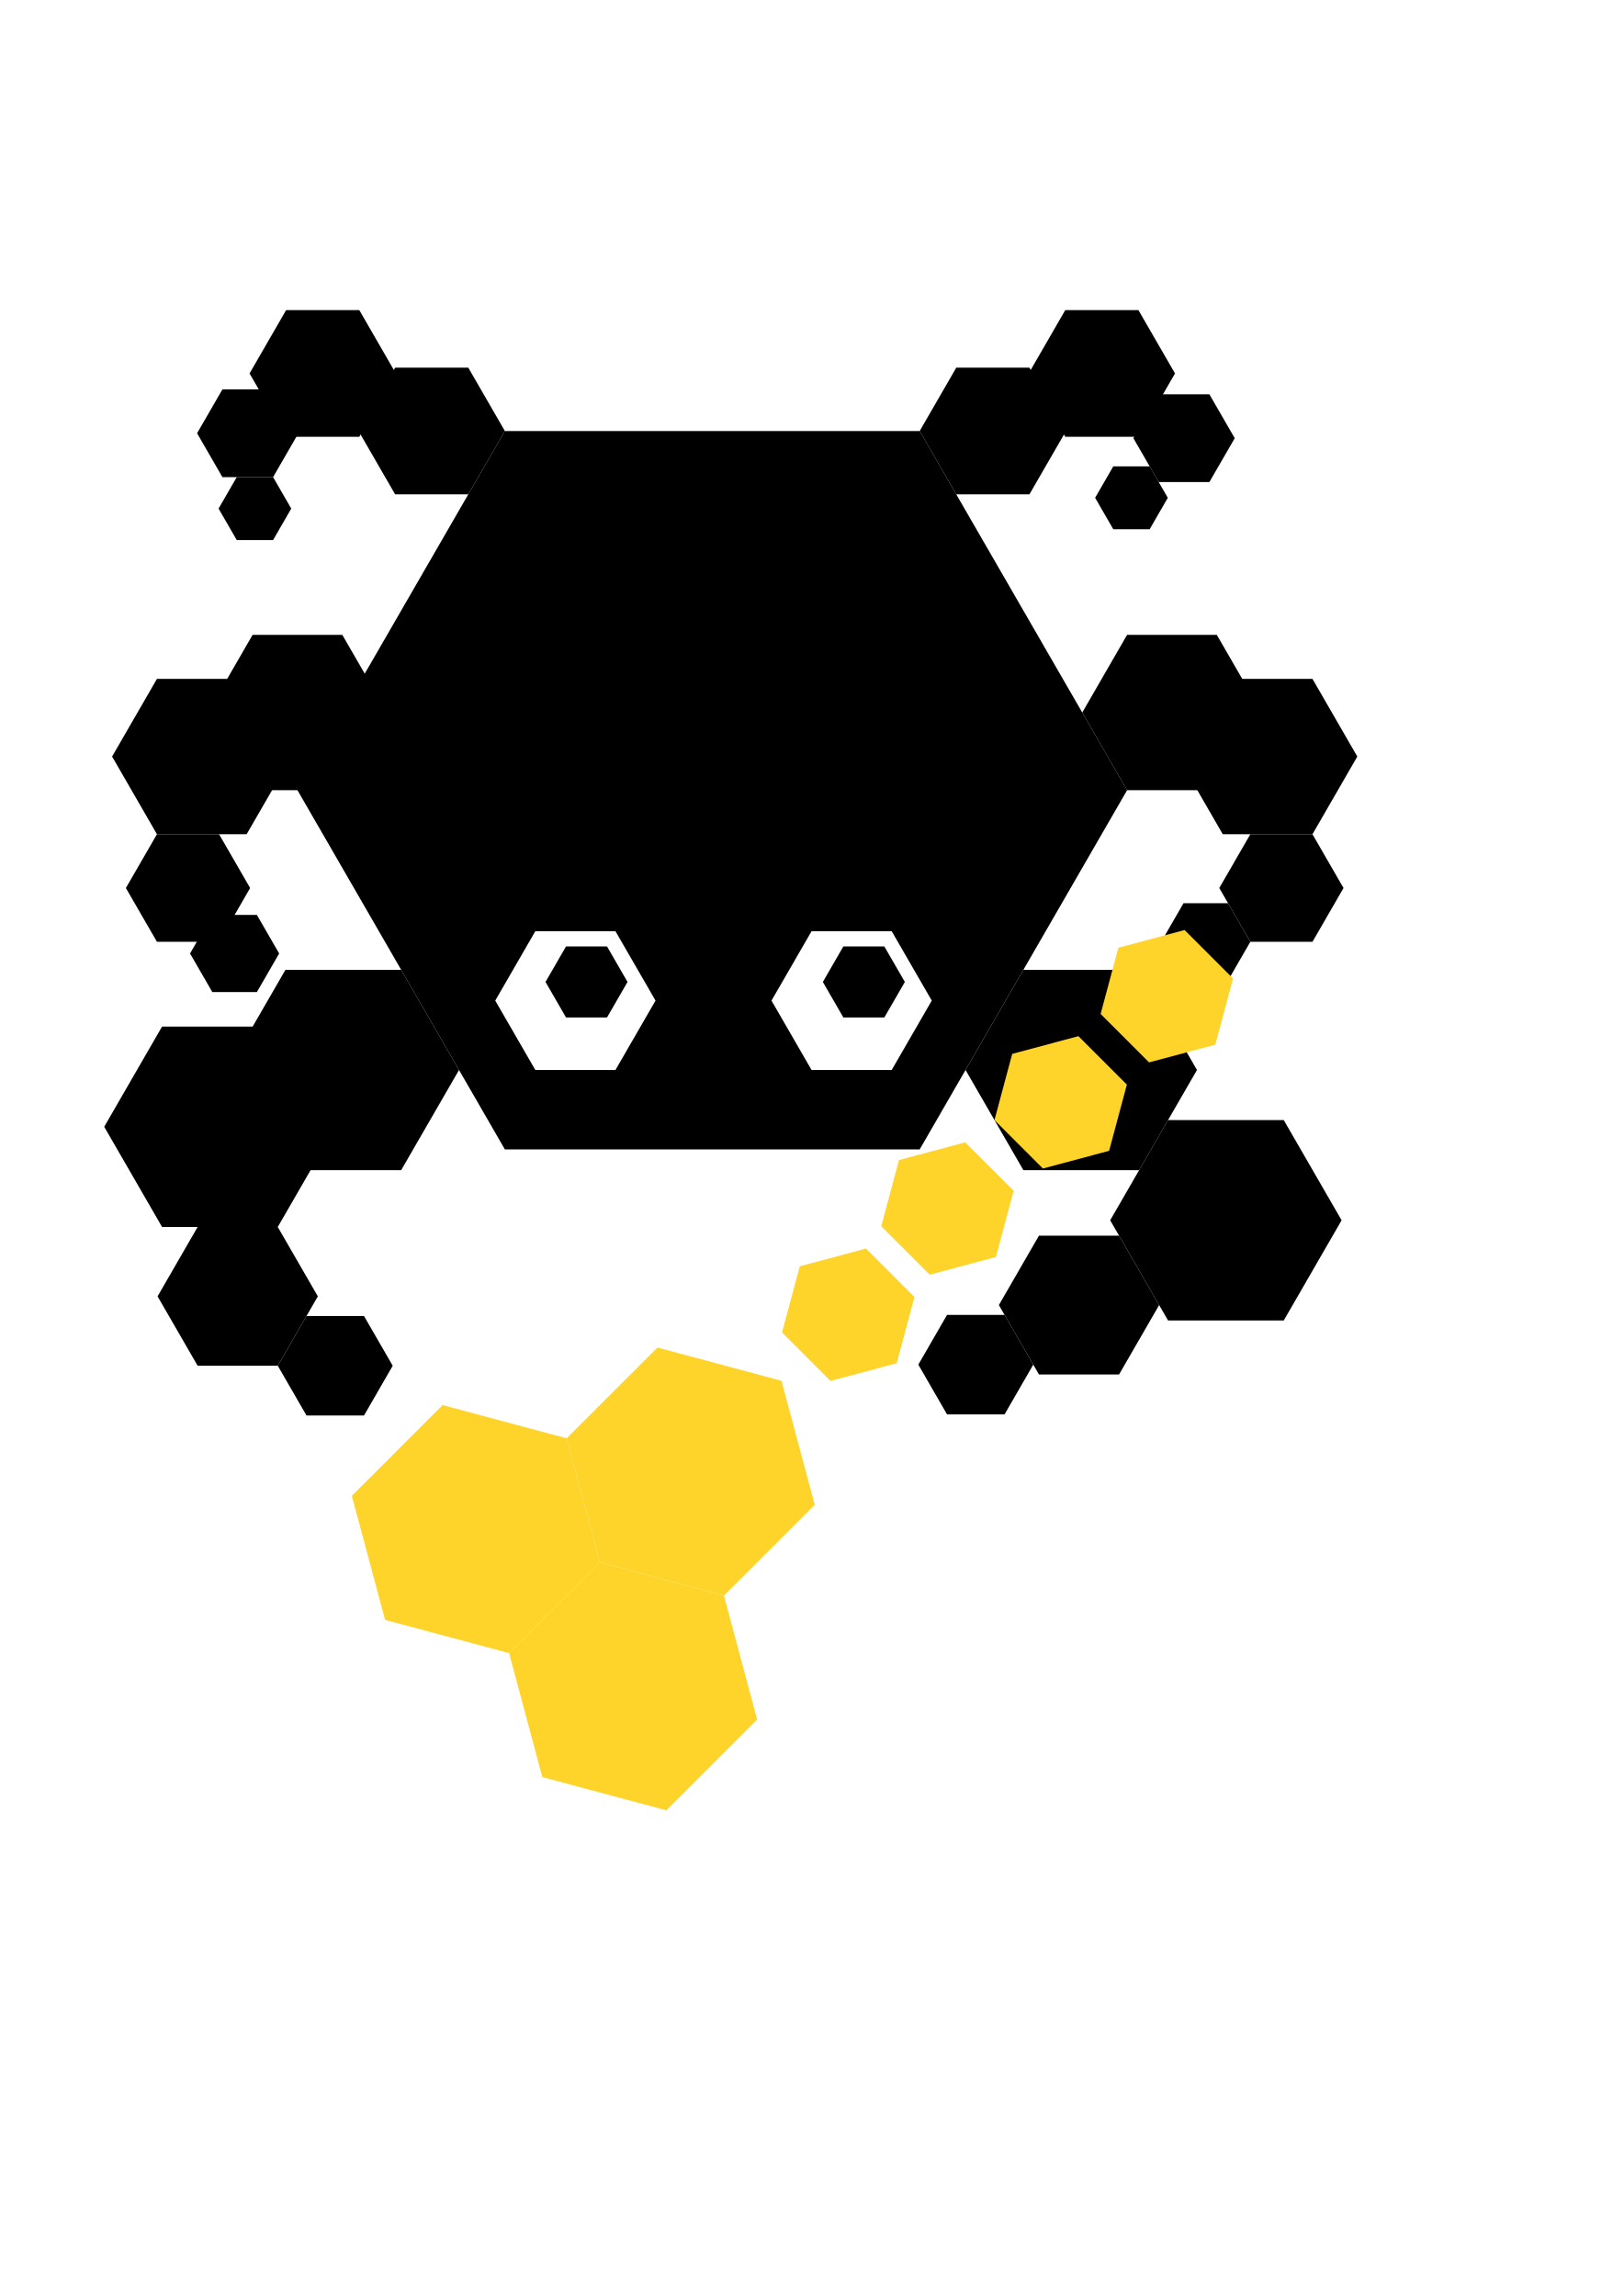
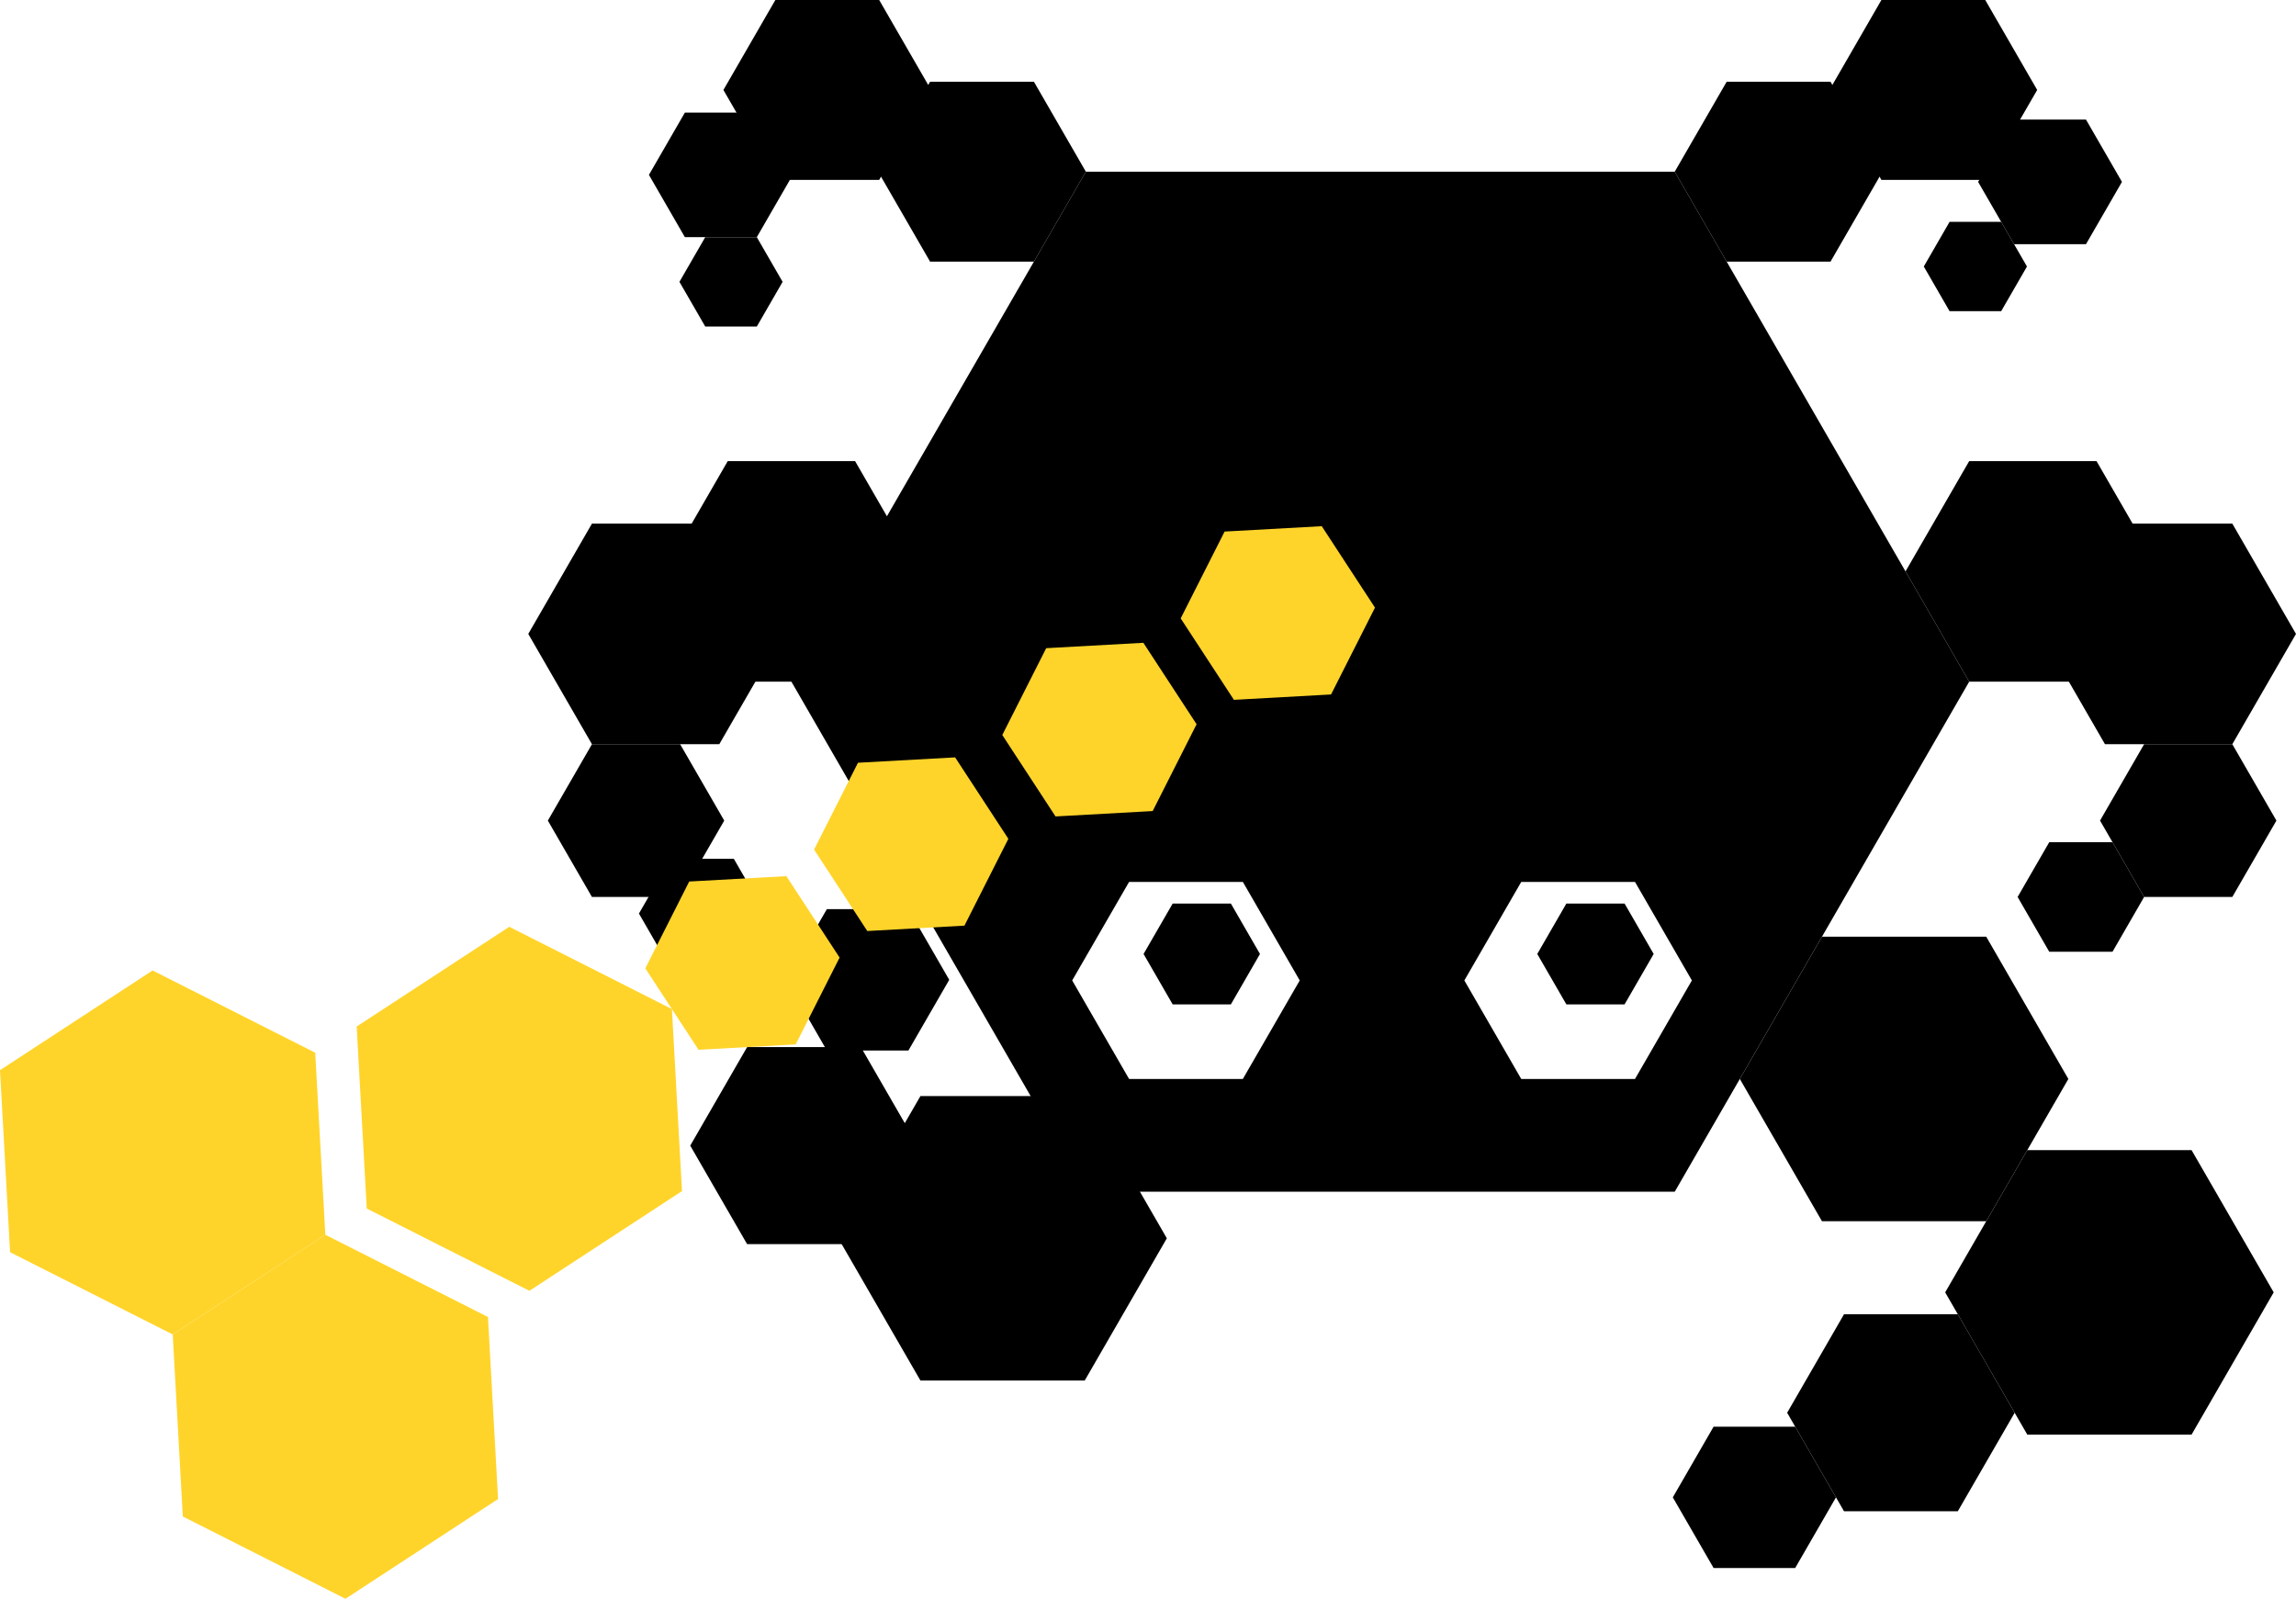
- <svg xmlns="http://www.w3.org/2000/svg" width="210mm" height="297mm" viewBox="0 0 210 297" version="1.1" id="svg1">
-   <defs id="defs1" />
-   <g id="layer1" style="display:inline">
+ <svg xmlns="http://www.w3.org/2000/svg" width="209.179mm" height="145.651mm" viewBox="0 0 209.179 145.651" version="1.1" id="svg1">
+   <defs id="defs1">
+     <filter id="mask-powermask-path-effect2_inverse" style="color-interpolation-filters:sRGB" height="100" width="100" x="-50" y="-50">
+       <feColorMatrix id="mask-powermask-path-effect2_primitive1" values="1" type="saturate" result="fbSourceGraphic" />
+       <feColorMatrix id="mask-powermask-path-effect2_primitive2" values="-1 0 0 0 1 0 -1 0 0 1 0 0 -1 0 1 0 0 0 1 0 " in="fbSourceGraphic" />
+     </filter>
+   </defs>
+   <g id="layer1" style="display:inline" transform="translate(33.63142,-40.11277)">
    <path id="path1" style="display:inline;fill:#000000;stroke-width:1.027" d="m 118.948,55.753 26.825,46.463 -26.825,46.463 H 65.296 L 38.471,102.216 65.296,55.753 Z m -3.621,64.704 h -10.364 l -5.183,8.976 5.183,8.976 h 10.364 l 5.182,-8.976 z m -35.727,0 H 69.235 l -5.183,8.976 5.183,8.976 h 10.364 l 5.183,-8.976 z" />
    <g id="g2" style="display:inline" transform="matrix(-1,0,0,1,189.0245,0)">
      <path style="fill:#000000;stroke-width:0.265" id="path1-2" d="m 76.891,88.623 0,13.822 -11.97,6.911 -11.97,-6.911 0,-13.822 11.97,-6.911 z" transform="matrix(0,1.082713,-1.082713,0,152.6171,68.11824)" />
      <path style="fill:#000000;stroke-width:0.265" id="path1-2-08" d="m 76.891,88.623 0,13.822 -11.97,6.911 -11.97,-6.911 0,-13.822 11.97,-6.911 z" transform="matrix(0,1.082713,-1.082713,0,133.9101,87.55907)" />
      <path style="fill:#000000;stroke-width:0.265" id="path1-2-08-8" d="m 76.891,88.623 0,13.822 -11.97,6.911 -11.97,-6.911 0,-13.822 11.97,-6.911 z" transform="matrix(0,0.7498416,-0.7498416,0,121.1072,120.1374)" />
      <path style="fill:#000000;stroke-width:0.265" id="path1-2-08-8-3" d="m 76.891,88.623 0,13.822 -11.97,6.911 -11.97,-6.911 0,-13.822 11.97,-6.911 z" transform="matrix(0,0.5378026,-0.5378026,0,114.199,141.6098)" />
    </g>
    <path style="display:inline;fill:#000000;stroke-width:0.265" id="path1-2-08-8-3-4-7" d="m 76.891,88.623 0,13.822 -11.97,6.911 -11.97,-6.911 0,-13.822 11.97,-6.911 z" transform="matrix(0,0.3836786,0.3836786,0,75.07083,102.1125)" />
    <path style="display:inline;fill:#000000;stroke-width:0.265" id="path1-2-08-8-3-4-7-2" d="m 76.891,88.623 0,13.822 -11.97,6.911 -11.97,-6.911 0,-13.822 11.97,-6.911 z" transform="matrix(0,0.3836786,0.3836786,0,39.20272,102.1125)" />
-     <g id="g3" style="display:inline" transform="matrix(-1,0,0,1,189.0245,0)">
-       <path style="fill:#000000;stroke-width:0.265" id="path1-2-08-1" d="m 76.891,88.623 0,13.822 -11.97,6.911 -11.97,-6.911 0,-13.822 11.97,-6.911 z" transform="matrix(0,1.082713,-1.082713,0,264.0175,75.46422)" />
-       <path style="fill:#000000;stroke-width:0.265" id="path1-2-08-8-4" d="m 76.891,88.623 0,13.822 -11.97,6.911 -11.97,-6.911 0,-13.822 11.97,-6.911 z" transform="matrix(0,0.7498416,-0.7498416,0,229.9165,119.0108)" />
-       <path style="fill:#000000;stroke-width:0.265" id="path1-2-08-8-3-4" d="m 76.891,88.623 0,13.822 -11.97,6.911 -11.97,-6.911 0,-13.822 11.97,-6.911 z" transform="matrix(0,0.5378026,-0.5378026,0,197.0437,141.7523)" />
-       <path style="fill:#000000;stroke-width:0.265" id="path1-2-0" d="m 76.891,88.623 0,13.822 -11.97,6.911 -11.97,-6.911 0,-13.822 11.97,-6.911 z" transform="matrix(0,1.082713,-1.082713,0,248.0593,68.11824)" />
-     </g>
+     <path style="fill:#000000;stroke-width:0.265" id="path1-2-08-1" d="m 76.891,88.623 0,13.822 -11.97,6.911 -11.97,-6.911 0,-13.822 11.97,-6.911 z" transform="matrix(0,1.082713,1.082713,0,-45.72728,82.63342)" />
+     <path style="fill:#000000;stroke-width:0.265" id="path1-2-08-8-4" d="m 76.891,88.623 0,13.822 -11.97,6.911 -11.97,-6.911 0,-13.822 11.97,-6.911 z" transform="matrix(0,0.7498416,0.7498416,0,-32.01827,95.80103)" />
+     <path style="fill:#000000;stroke-width:0.265" id="path1-2-08-8-3-4" d="m 76.891,88.623 0,13.822 -11.97,6.911 -11.97,-6.911 0,-13.822 11.97,-6.911 z" transform="matrix(0,0.5378026,0.5378026,0,-5.96241,94.46155)" />
    <path style="display:inline;fill:#000000;stroke-width:0.265" id="path1-2-08-1-9" d="m 76.891,88.623 0,13.822 -11.97,6.911 -11.97,-6.911 0,-13.822 11.97,-6.911 z" transform="matrix(0,0.8393678,0.8393678,0,-54.08861,43.37141)" />
    <path style="display:inline;fill:#000000;stroke-width:0.265" id="path1-2-08-8-4-7" d="m 76.891,88.623 0,13.822 -11.97,6.911 -11.97,-6.911 0,-13.822 11.97,-6.911 z" transform="matrix(0,0.5813108,0.5813108,0,-31.21894,77.13067)" />
    <path style="display:inline;fill:#000000;stroke-width:0.265" id="path1-2-08-8-3-4-2" d="m 76.891,88.623 0,13.822 -11.97,6.911 -11.97,-6.911 0,-13.822 11.97,-6.911 z" transform="matrix(0,0.4169287,0.4169287,0,-9.48863,96.27247)" />
    <path style="display:inline;fill:#000000;stroke-width:0.265" id="path1-2-0-2" d="m 76.891,88.623 0,13.822 -11.97,6.911 -11.97,-6.911 0,-13.822 11.97,-6.911 z" transform="matrix(0,0.8393678,0.8393678,0,-41.71716,37.67649)" />
    <path style="display:inline;fill:#000000;stroke-width:0.265" id="path1-2-08-1-9-0" d="m 76.891,88.623 0,13.822 -11.97,6.911 -11.97,-6.911 0,-13.822 11.97,-6.911 z" transform="matrix(0,0.8393678,-0.8393678,0,244.1334,43.37141)" />
    <path style="display:inline;fill:#000000;stroke-width:0.265" id="path1-2-08-8-4-7-6" d="m 76.891,88.623 0,13.822 -11.97,6.911 -11.97,-6.911 0,-13.822 11.97,-6.911 z" transform="matrix(0,0.5813108,-0.5813108,0,221.2637,77.13067)" />
    <path style="display:inline;fill:#000000;stroke-width:0.265" id="path1-2-08-8-3-4-2-0" d="m 76.891,88.623 0,13.822 -11.97,6.911 -11.97,-6.911 0,-13.822 11.97,-6.911 z" transform="matrix(0,0.4169287,-0.4169287,0,195.7792,94.76093)" />
    <path style="display:inline;fill:#000000;stroke-width:0.265" id="path1-2-0-2-8" d="m 76.891,88.623 0,13.822 -11.97,6.911 -11.97,-6.911 0,-13.822 11.97,-6.911 z" transform="matrix(0,0.8393678,-0.8393678,0,231.7619,37.67649)" />
    <path style="display:inline;fill:#000000;stroke-width:0.265" id="path1-2-08-1-1" d="m 76.891,88.623 0,13.822 -11.97,6.911 -11.97,-6.911 0,-13.822 11.97,-6.911 z" transform="matrix(0,0.6845425,0.6845425,0,-23.65961,3.866442)" />
    <path style="display:inline;fill:#000000;stroke-width:0.265" id="path1-2-08-8-4-5" d="m 76.891,88.623 0,13.822 -11.97,6.911 -11.97,-6.911 0,-13.822 11.97,-6.911 z" transform="matrix(0,0.4740853,0.4740853,0,-13.24872,25.26638)" />
    <path style="display:inline;fill:#000000;stroke-width:0.265" id="path1-2-08-8-3-4-6" d="m 76.891,88.623 0,13.822 -11.97,6.911 -11.97,-6.911 0,-13.822 11.97,-6.911 z" transform="matrix(0,0.3400242,0.3400242,0,0.48515,43.7149)" />
    <path style="display:inline;fill:#000000;stroke-width:0.265" id="path1-2-0-5" d="m 76.891,88.623 0,13.822 -11.97,6.911 -11.97,-6.911 0,-13.822 11.97,-6.911 z" transform="matrix(0,0.6845425,0.6845425,0,-9.5625,11.31213)" />
    <path style="display:inline;fill:#000000;stroke-width:0.265" id="path1-2-08-1-1-1" d="m 76.891,88.623 0,13.822 -11.97,6.911 -11.97,-6.911 0,-13.822 11.97,-6.911 z" transform="matrix(0,0.6845425,-0.6845425,0,207.9034,3.866442)" />
    <path style="display:inline;fill:#000000;stroke-width:0.265" id="path1-2-08-8-4-5-0" d="m 76.891,88.623 0,13.822 -11.97,6.911 -11.97,-6.911 0,-13.822 11.97,-6.911 z" transform="matrix(0,0.4740853,-0.4740853,0,198.4301,25.90483)" />
    <path style="display:inline;fill:#000000;stroke-width:0.265" id="path1-2-08-8-3-4-6-5" d="m 76.891,88.623 0,13.822 -11.97,6.911 -11.97,-6.911 0,-13.822 11.97,-6.911 z" transform="matrix(0,0.3400242,-0.3400242,0,178.8213,42.31822)" />
    <path style="display:inline;fill:#000000;stroke-width:0.265" id="path1-2-0-5-8" d="m 76.891,88.623 0,13.822 -11.97,6.911 -11.97,-6.911 0,-13.822 11.97,-6.911 z" transform="matrix(0,0.6845425,-0.6845425,0,193.8063,11.31213)" />
  </g>
-   <g id="layer2">
-     <g id="g6" transform="translate(2.25565,-3.483318)" style="display:inline">
-       <g id="g5" transform="rotate(15,72.65065,191.9364)">
-         <path style="fill:#ffd42a;stroke-width:0.265" id="path3" d="m 96.266,194.431 -16.607,0 -8.304,-14.382 8.304,-14.382 16.607,0 8.304,14.382 z" transform="translate(-25.79962,24.37049)" />
-         <path style="fill:#ffd42a;stroke-width:0.265" id="path3-3" d="m 96.266,194.431 -16.607,0 -8.304,-14.382 8.304,-14.382 16.607,0 8.304,14.382 z" transform="translate(-0.88893,38.75269)" />
-         <path style="fill:#ffd42a;stroke-width:0.265" id="path3-7" d="m 96.266,194.431 -16.607,0 -8.304,-14.382 8.304,-14.382 16.607,0 8.304,14.382 z" transform="translate(-0.888929,9.988296)" />
-       </g>
-       <g id="g4" transform="rotate(-45,27.62207,166.9127)">
+   <g id="layer2" transform="translate(33.63142,-40.11277)">
+     <g id="g3">
+       <path style="fill:#ffd42a;stroke-width:0.265" id="path3" d="m 96.266,194.431 -16.607,0 -8.304,-14.382 8.304,-14.382 16.607,0 8.304,14.382 z" transform="rotate(26.8306,107.8283,-61.25517)" />
+       <path style="fill:#ffd42a;stroke-width:0.265" id="path3-3" d="m 96.266,194.431 -16.607,0 -8.304,-14.382 8.304,-14.382 16.607,0 8.304,14.382 z" transform="rotate(26.8306,65.22361,-16.22605)" />
+       <path style="fill:#ffd42a;stroke-width:0.265" id="path3-7" d="m 96.266,194.431 -16.607,0 -8.304,-14.382 8.304,-14.382 16.607,0 8.304,14.382 z" transform="rotate(26.8306,132.4157,4.876325)" />
+       <g id="g4" transform="rotate(-33.1694,-111.5531,254.1073)">
        <path style="fill:#ffd42a;stroke-width:0.265" id="path3-7-1" d="m 96.266,194.431 -16.607,0 -8.304,-14.382 8.304,-14.382 16.607,0 8.304,14.382 z" transform="matrix(0.4622335,0.2668706,-0.2668706,0.4622335,86.76474,121.3557)" />
        <path style="fill:#ffd42a;stroke-width:0.265" id="path3-7-1-7" d="m 96.266,194.431 -16.607,0 -8.304,-14.382 8.304,-14.382 16.607,0 8.304,14.382 z" transform="matrix(0.4622335,0.2668706,-0.2668706,0.4622335,105.5542,120.7107)" />
        <path style="fill:#ffd42a;stroke-width:0.265" id="path3-7-1-2" d="m 96.266,194.431 -16.607,0 -8.304,-14.382 8.304,-14.382 16.607,0 8.304,14.382 z" transform="matrix(0.4622335,0.2668706,-0.2668706,0.4622335,125.6197,121.3557)" />
        <path style="fill:#ffd42a;stroke-width:0.265" id="path3-7-1-2-8" d="m 96.266,194.431 -16.607,0 -8.304,-14.382 8.304,-14.382 16.607,0 8.304,14.382 z" transform="matrix(0.4622335,0.2668706,-0.2668706,0.4622335,145.0363,121.3557)" />
      </g>
    </g>
  </g>
</svg>
